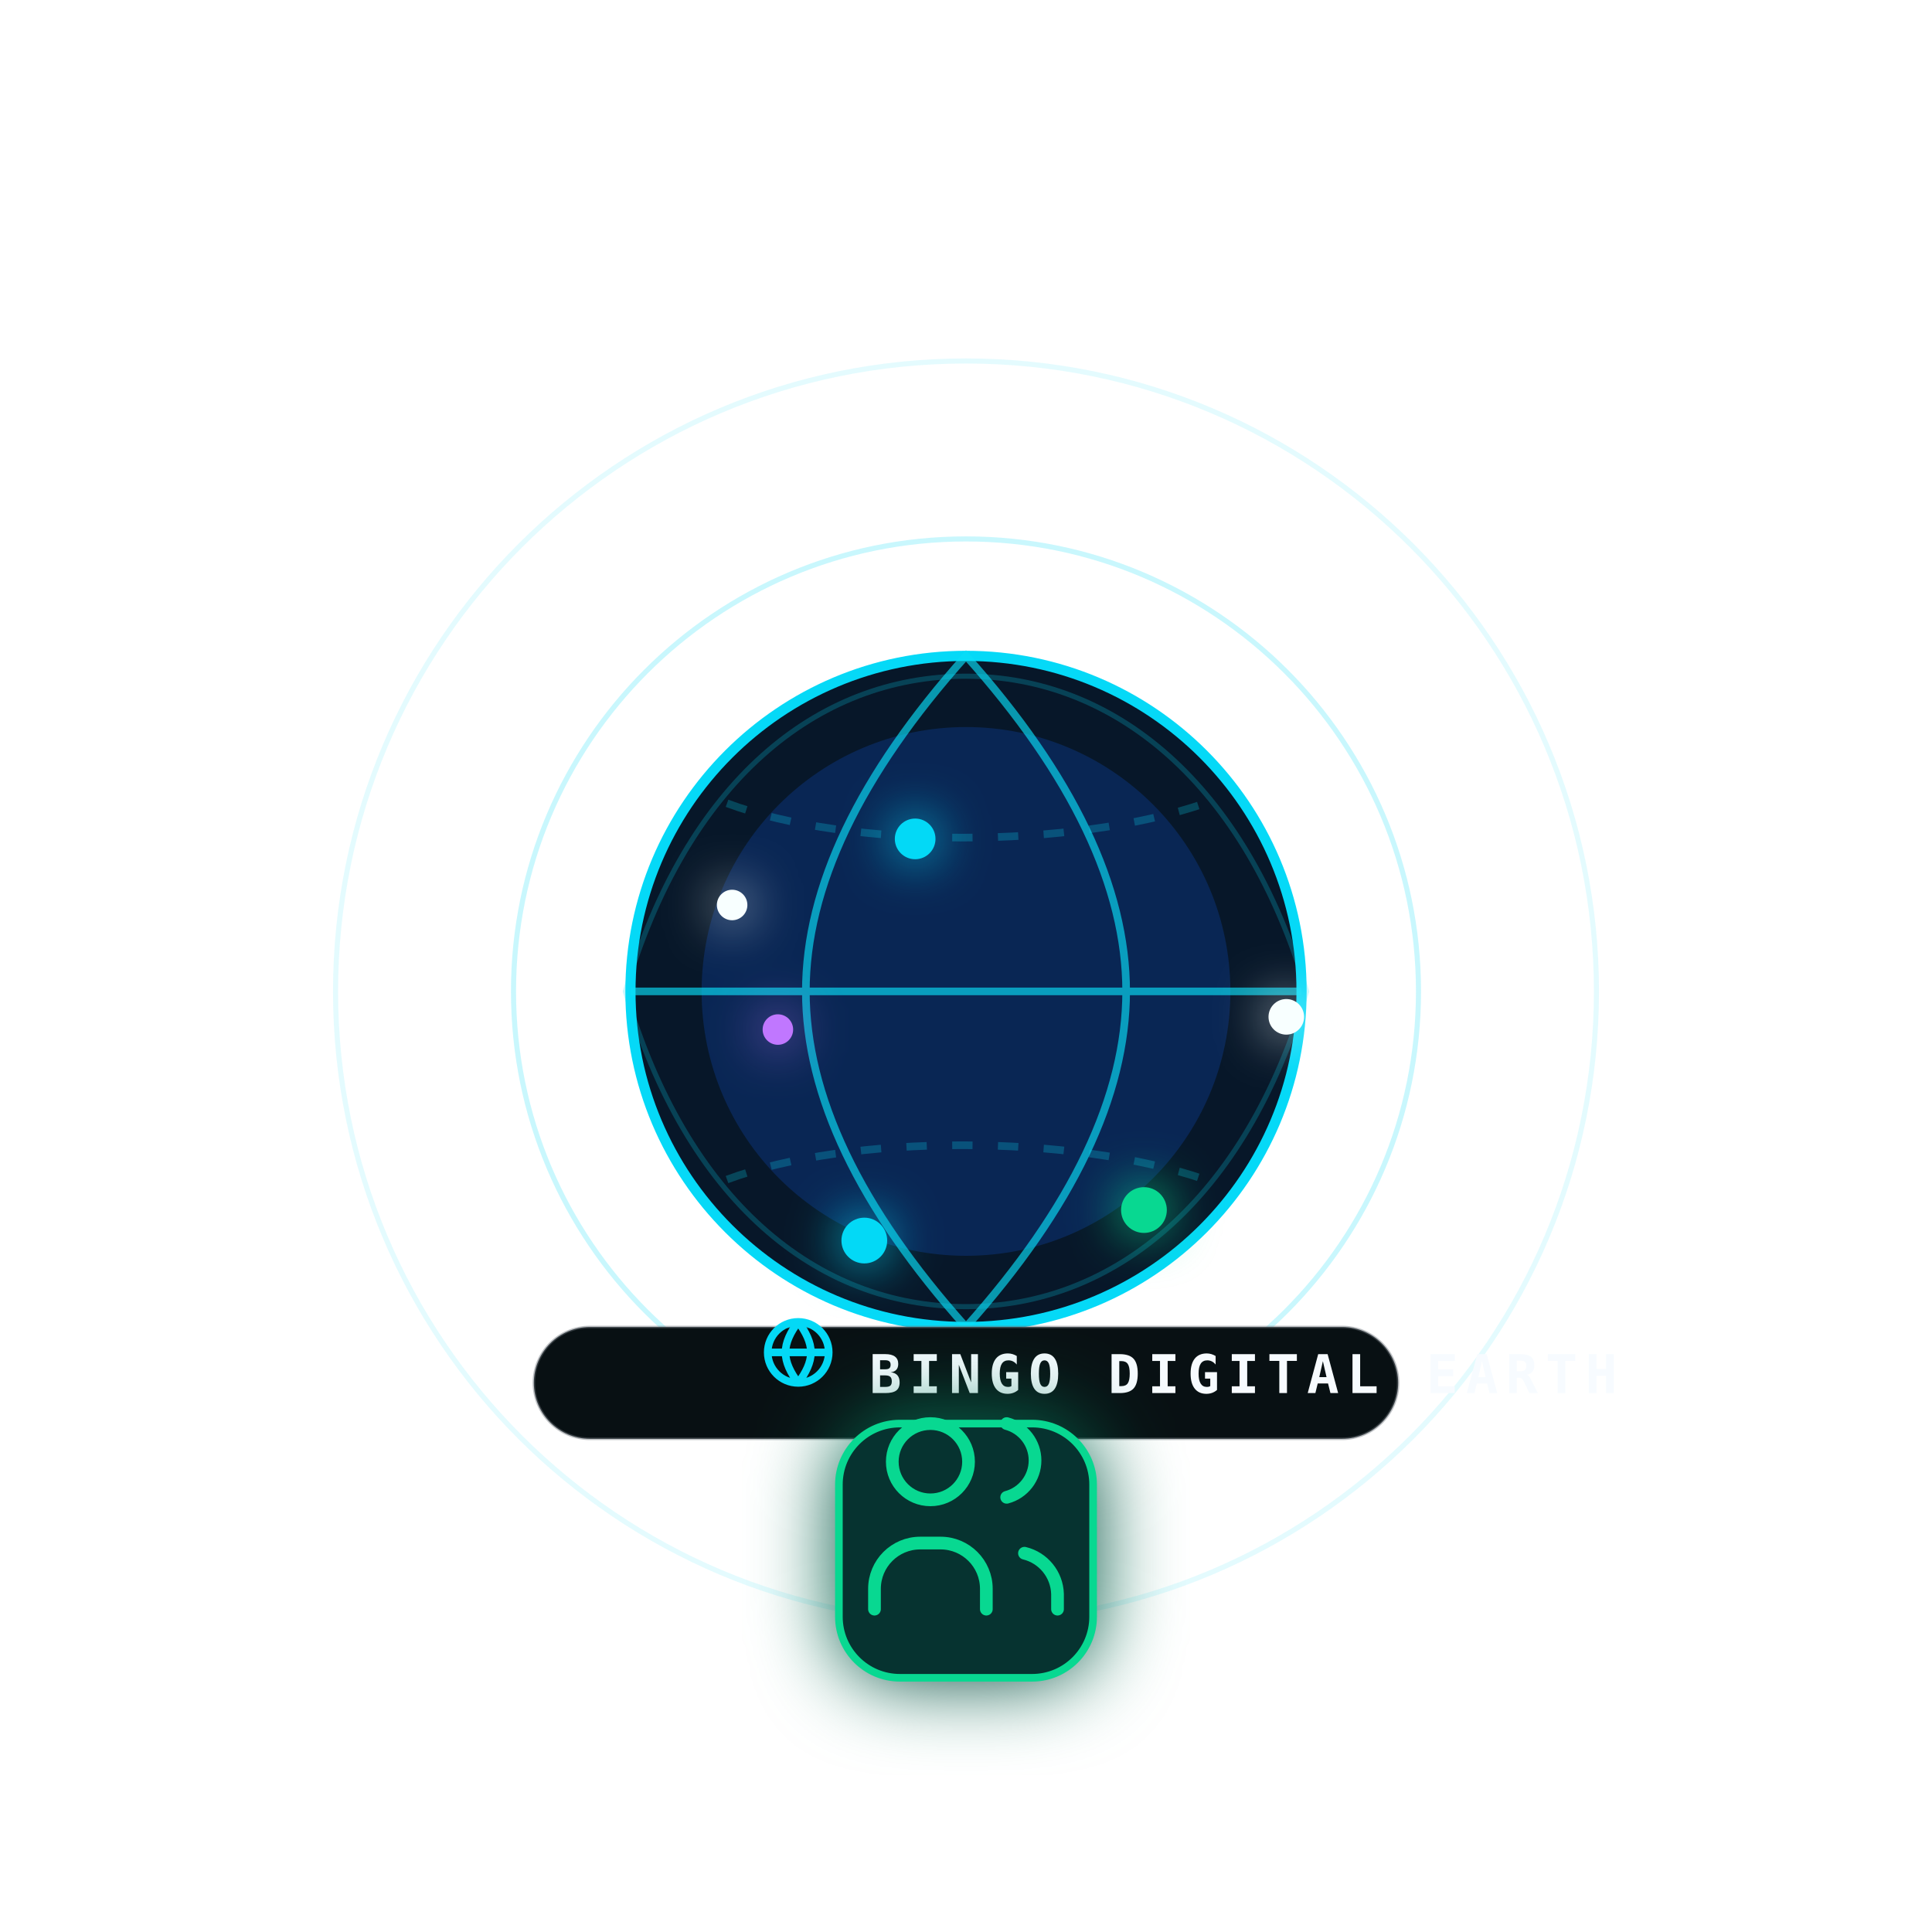
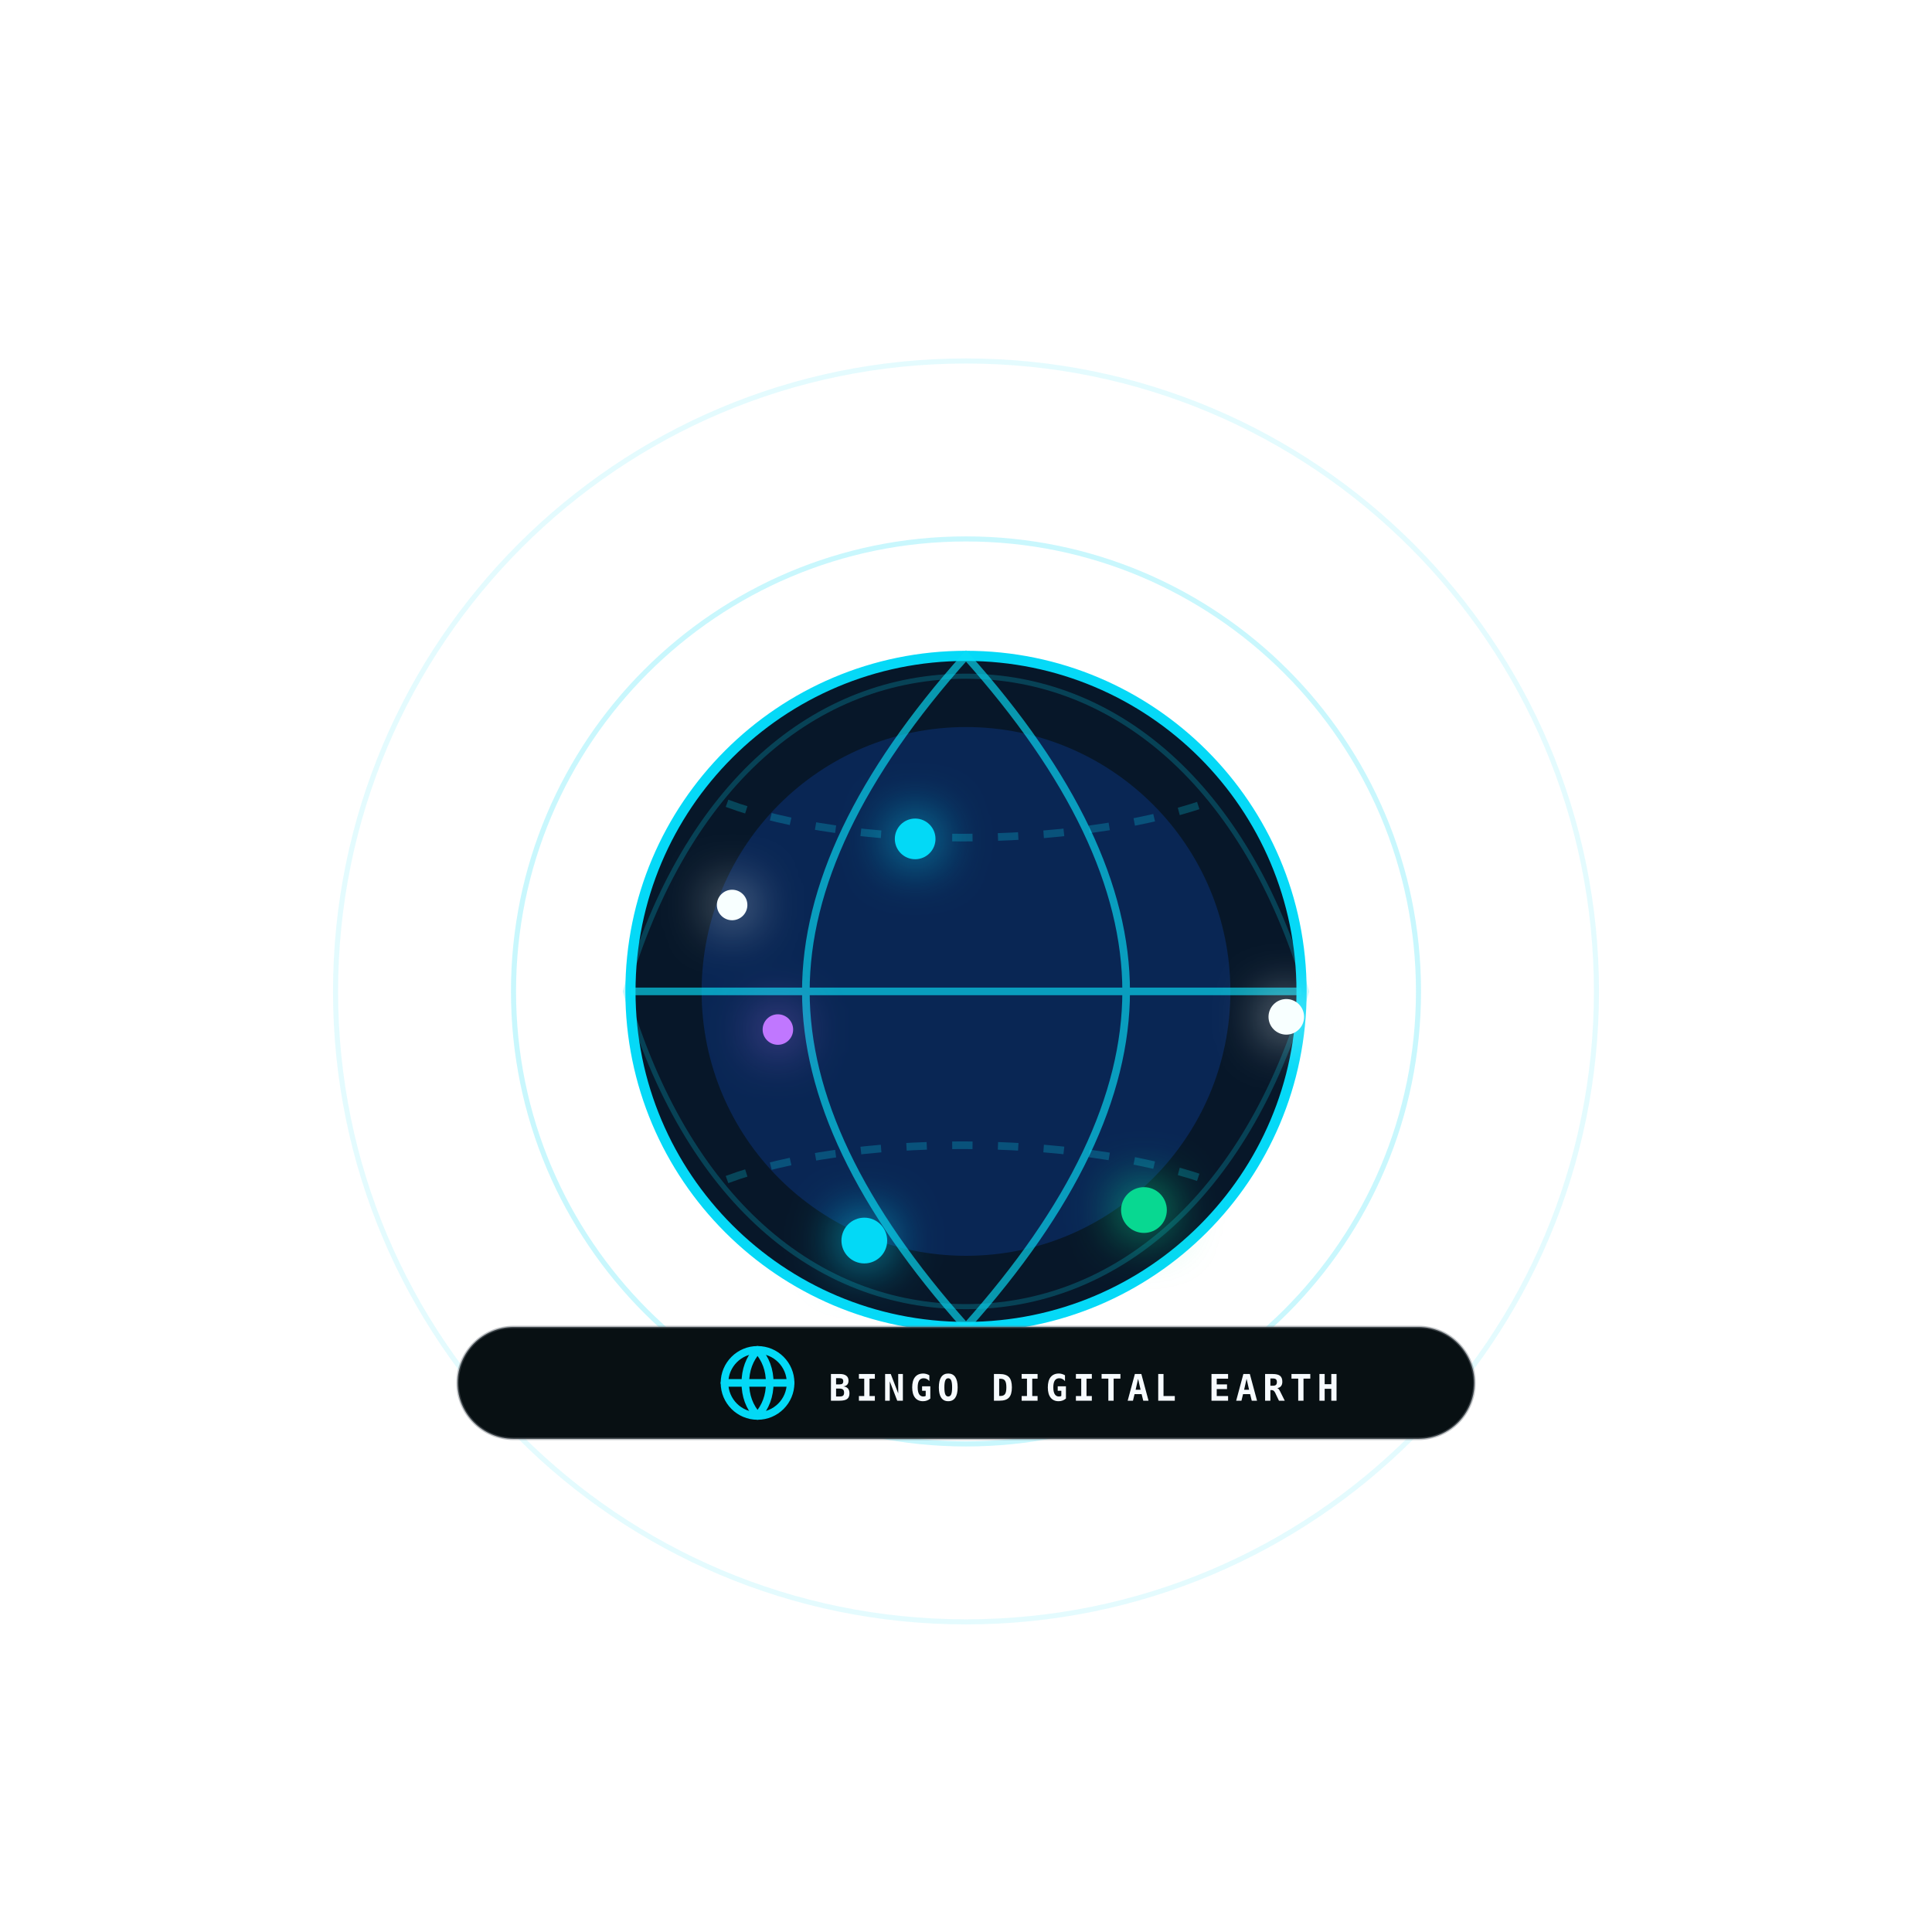
<svg xmlns="http://www.w3.org/2000/svg" width="760" height="760" viewBox="0 0 760 760" fill="none">
  <rect width="760" height="760" fill="none" />
  <circle cx="380" cy="390" r="248" stroke="#0ADDF8" stroke-opacity=".11" stroke-width="2" />
  <circle cx="380" cy="390" r="178" stroke="#0ADDF8" stroke-opacity=".22" stroke-width="2" />
  <circle cx="380" cy="390" r="132" fill="#071729" stroke="#05D9F7" stroke-width="4" />
  <circle cx="380" cy="390" r="104" fill="#0A2D68" opacity=".68" />
  <path d="M248 390h264M380 258c42 47 63 91 63 132s-21 85-63 132c-42-47-63-91-63-132s21-85 63-132Z" stroke="#0ADDF8" stroke-opacity=".65" stroke-width="3" />
  <path d="M286 316c48 18 136 18 188 0M286 464c48-18 136-18 188 0" stroke="#0ADDF8" stroke-opacity=".24" stroke-width="3" stroke-dasharray="8 10" />
  <path d="M246 390c24-82 75-124 134-124 58 0 110 42 134 124-24 82-76 124-134 124-59 0-110-42-134-124Z" stroke="#0ADDF8" stroke-opacity=".22" stroke-width="2" />
  <g filter="url(#glow)">
    <circle cx="360" cy="330" r="8" fill="#03D9F6" />
    <circle cx="450" cy="476" r="9" fill="#08D891" />
    <circle cx="306" cy="405" r="6" fill="#C077FF" />
    <circle cx="506" cy="400" r="7" fill="#F8FFFF" />
    <circle cx="340" cy="488" r="9" fill="#03D9F6" />
    <circle cx="288" cy="356" r="6" fill="#F8FFFF" />
  </g>
-   <rect x="210" y="522" width="340" height="44" rx="22" fill="#081013" stroke="#6D747B" stroke-opacity=".44" />
-   <path d="M314 544a12 12 0 1 0 0-24 12 12 0 0 0 0 24Zm-12-12h24M314 520c3 4 5 8 5 12s-2 8-5 12M314 520c-3 4-5 8-5 12s2 8 5 12" stroke="#03D9F6" stroke-width="3" />
-   <text x="342" y="548" fill="#F7FBFF" font-family="Consolas, monospace" font-size="21" font-weight="800" letter-spacing="3">BINGO DIGITAL EARTH</text>
-   <g filter="url(#cyanGlow)">
-     <rect x="330" y="560" width="100" height="100" rx="24" fill="#063330" stroke="#08D891" stroke-width="3" />
-     <path d="M388 633v-8a18 18 0 0 0-18-18h-8a18 18 0 0 0-18 18v8M366 590a15 15 0 1 0 0-30 15 15 0 0 0 0 30M416 633v-6a17 17 0 0 0-13-16M396 560a15 15 0 0 1 0 29" stroke="#08D891" stroke-width="5" stroke-linecap="round" />
-   </g>
+   <rect x="180" y="522" width="400" height="44" rx="22" fill="#081013" stroke="#6D747B" stroke-opacity=".44" />
+   <circle cx="298" cy="544" r="13" stroke="#03D9F6" stroke-width="3" />
+   <path d="M285 544h26M298 531c3.2 3.6 4.8 7.9 4.8 13s-1.6 9.4-4.8 13M298 531c-3.2 3.6-4.8 7.9-4.8 13s1.6 9.4 4.8 13" stroke="#03D9F6" stroke-width="3" stroke-linecap="round" />
+   <text x="326" y="551" fill="#F7FBFF" font-family="Consolas, monospace" font-size="14.4" font-weight="800" letter-spacing="2">BINGO DIGITAL EARTH</text>
  <defs>
    <filter id="glow" x="260" y="300" width="280" height="220" filterUnits="userSpaceOnUse" color-interpolation-filters="sRGB">
      <feGaussianBlur stdDeviation="10" result="blur" />
      <feMerge>
        <feMergeNode in="blur" />
        <feMergeNode in="SourceGraphic" />
      </feMerge>
    </filter>
-     <filter id="cyanGlow" x="292" y="520" width="176" height="178" filterUnits="userSpaceOnUse" color-interpolation-filters="sRGB">
-       <feGaussianBlur stdDeviation="16" result="blur" />
-       <feMerge>
-         <feMergeNode in="blur" />
-         <feMergeNode in="SourceGraphic" />
-       </feMerge>
-     </filter>
  </defs>
</svg>
